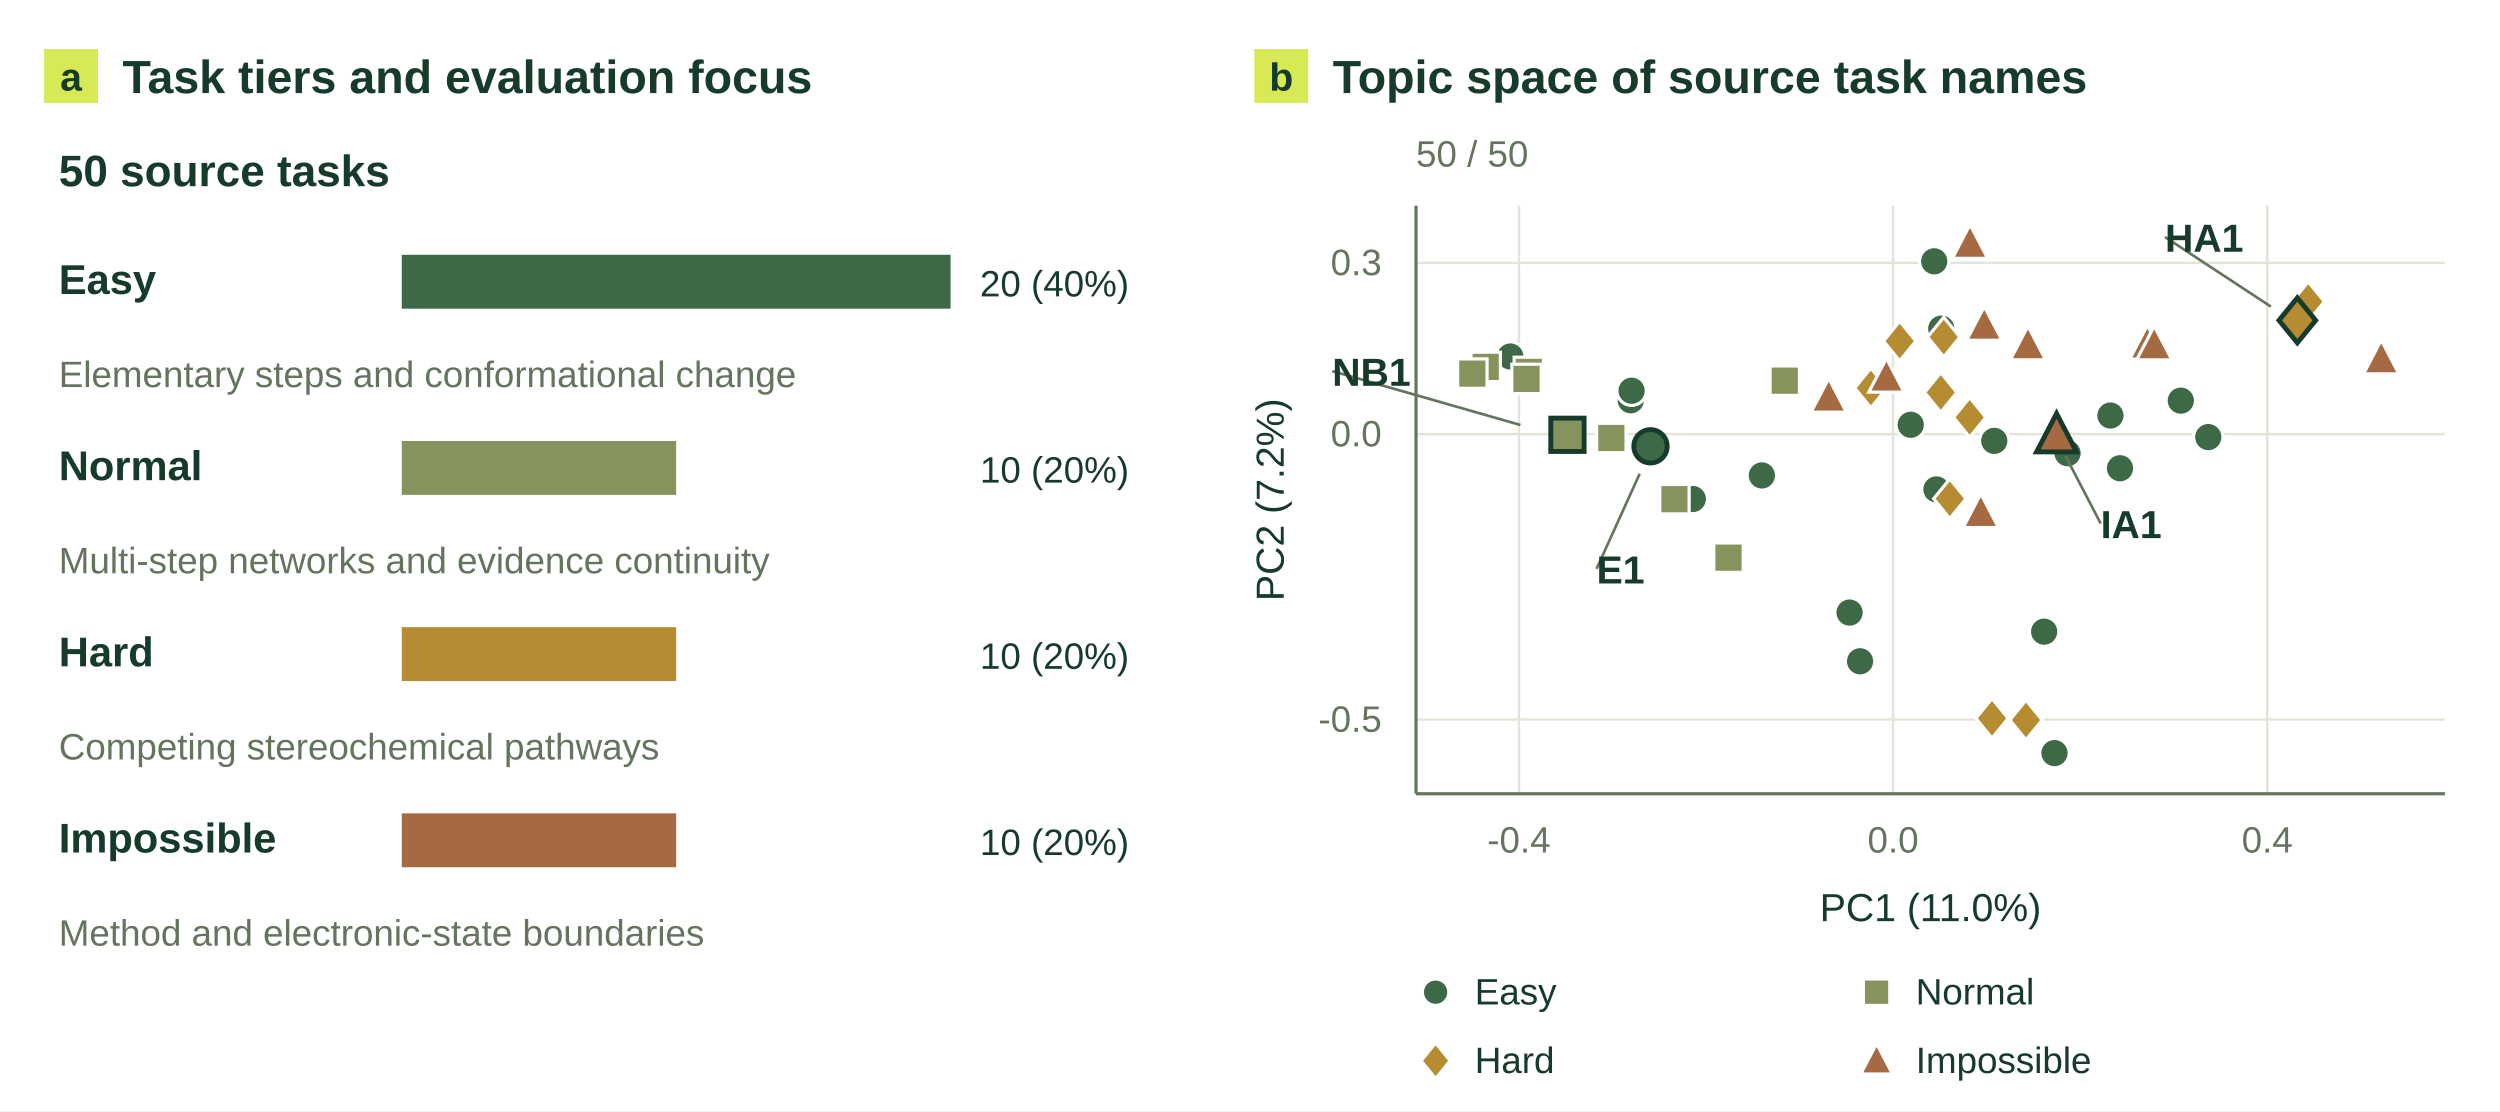
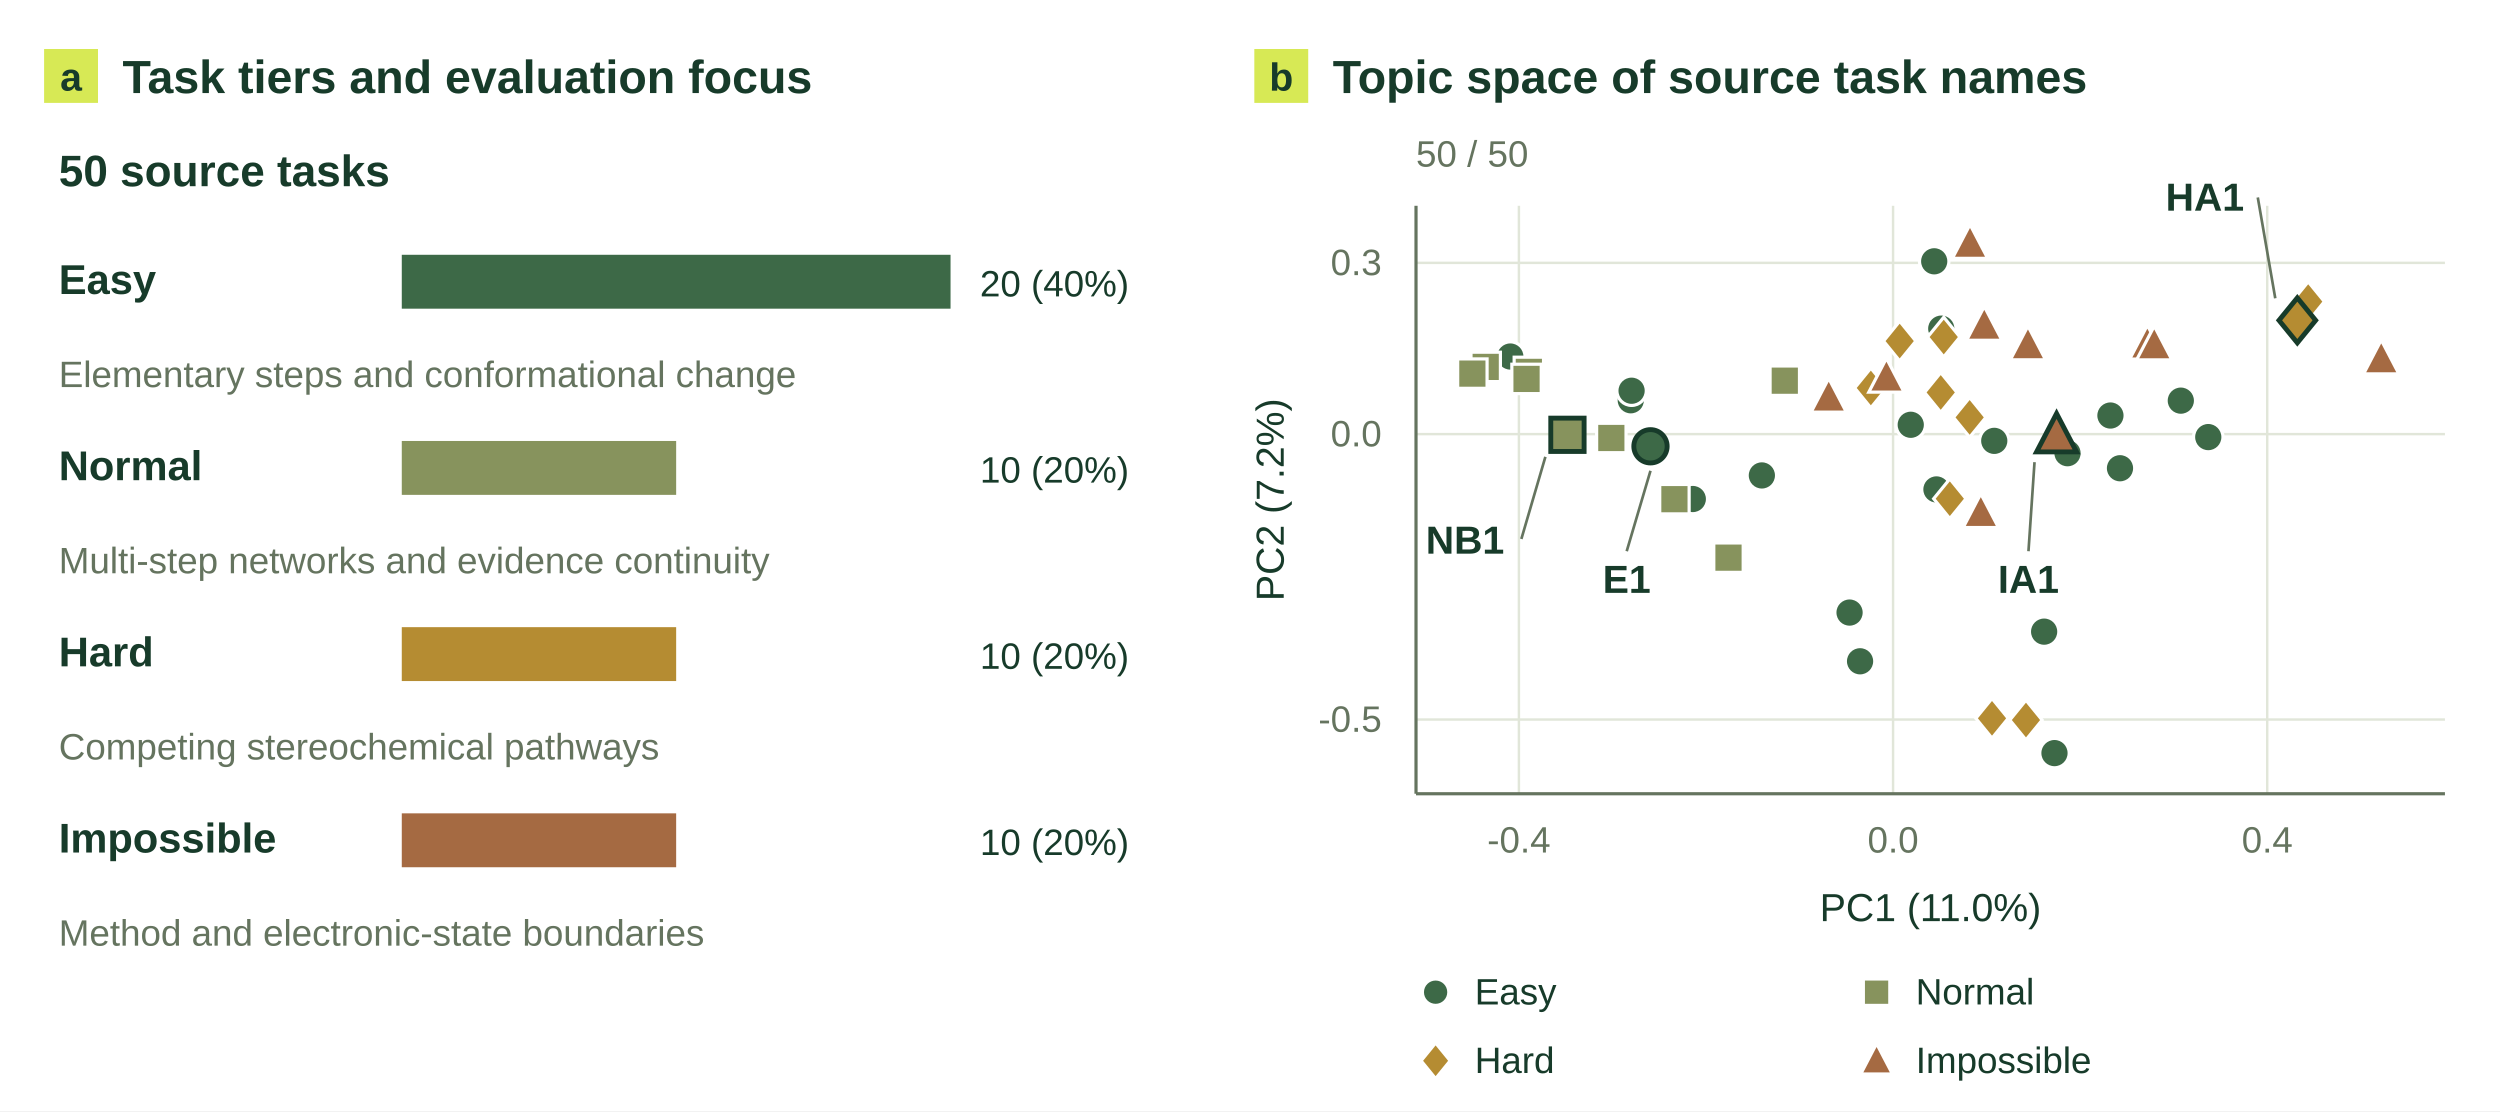
<svg xmlns="http://www.w3.org/2000/svg" width="180mm" height="80mm" viewBox="0 0 510.236 226.772">
  <rect x="0" y="0" width="510.236" height="226.772" fill="#FFFFFF" />
  <rect x="9" y="10" width="11" height="11" fill="#D7E955" />
  <text x="14.5" y="18.5" font-family="Arial" font-size="8" font-weight="bold" fill="#173B2A" text-anchor="middle">a</text>
  <text x="25" y="19" font-family="Arial" font-size="9.5" font-weight="bold" fill="#173B2A" text-anchor="start">Task tiers and evaluation focus</text>
  <rect x="256" y="10" width="11" height="11" fill="#D7E955" />
  <text x="261.5" y="18.5" font-family="Arial" font-size="8" font-weight="bold" fill="#173B2A" text-anchor="middle">b</text>
  <text x="272" y="19" font-family="Arial" font-size="9.5" font-weight="bold" fill="#173B2A" text-anchor="start">Topic space of source task names</text>
  <text x="12" y="38" font-family="Arial" font-size="9" font-weight="bold" fill="#173B2A" text-anchor="start">50 source tasks</text>
  <text x="12" y="60" font-family="Arial" font-size="8.5" font-weight="bold" fill="#173B2A" text-anchor="start">Easy</text>
  <rect x="82" y="52" width="112.0" height="11" fill="#3D6947" />
  <text x="200" y="60.5" font-family="Arial" font-size="7.5" font-weight="normal" fill="#173B2A" text-anchor="start">20 (40%)</text>
  <text x="12" y="79" font-family="Arial" font-size="7.5" font-weight="normal" fill="#65745F" text-anchor="start">Elementary steps and conformational change</text>
  <text x="12" y="98" font-family="Arial" font-size="8.5" font-weight="bold" fill="#173B2A" text-anchor="start">Normal</text>
  <rect x="82" y="90" width="56.0" height="11" fill="#87935D" />
  <text x="200" y="98.5" font-family="Arial" font-size="7.5" font-weight="normal" fill="#173B2A" text-anchor="start">10 (20%)</text>
  <text x="12" y="117" font-family="Arial" font-size="7.5" font-weight="normal" fill="#65745F" text-anchor="start">Multi-step networks and evidence continuity</text>
  <text x="12" y="136" font-family="Arial" font-size="8.5" font-weight="bold" fill="#173B2A" text-anchor="start">Hard</text>
  <rect x="82" y="128" width="56.0" height="11" fill="#B58C32" />
  <text x="200" y="136.5" font-family="Arial" font-size="7.5" font-weight="normal" fill="#173B2A" text-anchor="start">10 (20%)</text>
  <text x="12" y="155" font-family="Arial" font-size="7.5" font-weight="normal" fill="#65745F" text-anchor="start">Competing stereochemical pathways</text>
  <text x="12" y="174" font-family="Arial" font-size="8.5" font-weight="bold" fill="#173B2A" text-anchor="start">Impossible</text>
  <rect x="82" y="166" width="56.0" height="11" fill="#A56A42" />
  <text x="200" y="174.5" font-family="Arial" font-size="7.5" font-weight="normal" fill="#173B2A" text-anchor="start">10 (20%)</text>
  <text x="12" y="193" font-family="Arial" font-size="7.5" font-weight="normal" fill="#65745F" text-anchor="start">Method and electronic-state boundaries</text>
  <line x1="310.0" y1="42" x2="310.0" y2="162" stroke="#E1E6D9" stroke-width="0.5" />
  <text x="310.0" y="174" font-family="Arial" font-size="7.5" font-weight="normal" fill="#65745F" text-anchor="middle">-0.4</text>
  <line x1="386.364" y1="42" x2="386.364" y2="162" stroke="#E1E6D9" stroke-width="0.5" />
  <text x="386.364" y="174" font-family="Arial" font-size="7.5" font-weight="normal" fill="#65745F" text-anchor="middle">0.0</text>
  <line x1="462.727" y1="42" x2="462.727" y2="162" stroke="#E1E6D9" stroke-width="0.5" />
  <text x="462.727" y="174" font-family="Arial" font-size="7.5" font-weight="normal" fill="#65745F" text-anchor="middle">0.4</text>
  <line x1="289" y1="146.854" x2="499" y2="146.854" stroke="#E1E6D9" stroke-width="0.5" />
  <text x="282" y="149.354" font-family="Arial" font-size="7.5" font-weight="normal" fill="#65745F" text-anchor="end">-0.5</text>
  <line x1="289" y1="88.602" x2="499" y2="88.602" stroke="#E1E6D9" stroke-width="0.5" />
  <text x="282" y="91.102" font-family="Arial" font-size="7.5" font-weight="normal" fill="#65745F" text-anchor="end">0.0</text>
  <line x1="289" y1="53.65" x2="499" y2="53.65" stroke="#E1E6D9" stroke-width="0.5" />
  <text x="282" y="56.15" font-family="Arial" font-size="7.5" font-weight="normal" fill="#65745F" text-anchor="end">0.3</text>
  <line x1="289" y1="162" x2="499" y2="162" stroke="#65745F" stroke-width="0.65" />
  <line x1="289" y1="42" x2="289" y2="162" stroke="#65745F" stroke-width="0.65" />
  <text x="394.0" y="188" font-family="Arial" font-size="8" font-weight="normal" fill="#173B2A" text-anchor="middle">PC1 (11.0%)</text>
  <text x="262" y="102.0" font-family="Arial" font-size="8" font-weight="normal" fill="#173B2A" text-anchor="middle" transform="rotate(-90 262 102.0)">PC2 (7.2%)</text>
  <text x="289" y="34" font-family="Arial" font-size="7.5" font-weight="normal" fill="#65745F" text-anchor="start">50 / 50</text>
  <circle fill="#3D6947" stroke="#FFFFFF" stroke-width="0.65" data-task-id="D1" data-tier="easy" cx="379.629" cy="134.966" r="3.0" />
  <circle fill="#3D6947" stroke="#FFFFFF" stroke-width="0.65" data-task-id="D3" data-tier="easy" cx="417.196" cy="128.916" r="3.0" />
  <circle fill="#3D6947" stroke="#FFFFFF" stroke-width="0.65" data-task-id="D4" data-tier="easy" cx="419.309" cy="153.703" r="3.0" />
  <circle fill="#3D6947" stroke="#FFFFFF" stroke-width="0.65" data-task-id="F1" data-tier="easy" cx="332.832" cy="81.694" r="3.0" />
  <circle fill="#3D6947" stroke="#FFFFFF" stroke-width="0.65" data-task-id="F4" data-tier="easy" cx="332.999" cy="79.746" r="3.0" />
  <circle fill="#3D6947" stroke="#FFFFFF" stroke-width="0.65" data-task-id="G2" data-tier="easy" cx="389.972" cy="86.696" r="3.0" />
  <circle fill="#3D6947" stroke="#FFFFFF" stroke-width="0.65" data-task-id="G3" data-tier="easy" cx="377.485" cy="125.022" r="3.0" />
  <circle fill="#3D6947" stroke="#FFFFFF" stroke-width="0.65" data-task-id="L1" data-tier="easy" cx="450.695" cy="89.207" r="3.0" />
  <circle fill="#3D6947" stroke="#FFFFFF" stroke-width="0.65" data-task-id="L2" data-tier="easy" cx="430.728" cy="84.806" r="3.0" />
  <circle fill="#3D6947" stroke="#FFFFFF" stroke-width="0.65" data-task-id="M1" data-tier="easy" cx="421.969" cy="92.498" r="3.0" />
  <circle fill="#3D6947" stroke="#FFFFFF" stroke-width="0.65" data-task-id="M14" data-tier="easy" cx="407.018" cy="89.977" r="3.0" />
  <circle fill="#3D6947" stroke="#FFFFFF" stroke-width="0.65" data-task-id="M15" data-tier="easy" cx="396.2" cy="67.074" r="3.0" />
  <circle fill="#3D6947" stroke="#FFFFFF" stroke-width="0.65" data-task-id="M16" data-tier="easy" cx="308.248" cy="72.765" r="3.0" />
  <circle fill="#3D6947" stroke="#FFFFFF" stroke-width="0.65" data-task-id="M17" data-tier="easy" cx="359.586" cy="97.034" r="3.0" />
  <circle fill="#3D6947" stroke="#FFFFFF" stroke-width="0.65" data-task-id="M3" data-tier="easy" cx="394.761" cy="53.332" r="3.0" />
  <circle fill="#3D6947" stroke="#FFFFFF" stroke-width="0.65" data-task-id="M8" data-tier="easy" cx="445.093" cy="81.77" r="3.0" />
  <circle fill="#3D6947" stroke="#FFFFFF" stroke-width="0.65" data-task-id="P2" data-tier="easy" cx="432.678" cy="95.566" r="3.0" />
  <circle fill="#3D6947" stroke="#FFFFFF" stroke-width="0.65" data-task-id="P3" data-tier="easy" cx="395.217" cy="99.891" r="3.0" />
  <circle fill="#3D6947" stroke="#FFFFFF" stroke-width="0.65" data-task-id="X1" data-tier="easy" cx="345.493" cy="101.847" r="3.0" />
  <polygon fill="#87935D" stroke="#FFFFFF" stroke-width="0.65" data-task-id="NI1" data-tier="normal" points="300.222,71.883 306.222,71.883 306.222,77.883 300.222,77.883" />
  <polygon fill="#87935D" stroke="#FFFFFF" stroke-width="0.65" data-task-id="NI5" data-tier="normal" points="297.502,73.251 303.502,73.251 303.502,79.251 297.502,79.251" />
  <polygon fill="#87935D" stroke="#FFFFFF" stroke-width="0.65" data-task-id="NQ1" data-tier="normal" points="349.776,110.814 355.776,110.814 355.776,116.814 349.776,116.814" />
  <polygon fill="#87935D" stroke="#FFFFFF" stroke-width="0.65" data-task-id="NQ5" data-tier="normal" points="361.264,74.695 367.264,74.695 367.264,80.695 361.264,80.695" />
  <polygon fill="#87935D" stroke="#FFFFFF" stroke-width="0.65" data-task-id="NR1" data-tier="normal" points="309.029,72.9 315.029,72.9 315.029,78.9 309.029,78.9" />
  <polygon fill="#87935D" stroke="#FFFFFF" stroke-width="0.65" data-task-id="NU3" data-tier="normal" points="325.865,86.39 331.865,86.39 331.865,92.39 325.865,92.39" />
  <polygon fill="#87935D" stroke="#FFFFFF" stroke-width="0.65" data-task-id="NU5" data-tier="normal" points="316.935,86.184 322.935,86.184 322.935,92.184 316.935,92.184" />
  <polygon fill="#87935D" stroke="#FFFFFF" stroke-width="0.65" data-task-id="NU6" data-tier="normal" points="338.742,98.879 344.742,98.879 344.742,104.879 338.742,104.879" />
  <polygon fill="#87935D" stroke="#FFFFFF" stroke-width="0.65" data-task-id="NY3" data-tier="normal" points="308.558,74.336 314.558,74.336 314.558,80.336 308.558,80.336" />
  <polygon fill="#B58C32" stroke="#FFFFFF" stroke-width="0.65" data-task-id="HA6" data-tier="hard" points="471.091,57.508 474.391,61.558 471.091,65.608 467.791,61.558" />
  <polygon fill="#B58C32" stroke="#FFFFFF" stroke-width="0.65" data-task-id="HA8" data-tier="hard" points="396.092,76.047 399.392,80.097 396.092,84.147 392.792,80.097" />
  <polygon fill="#B58C32" stroke="#FFFFFF" stroke-width="0.65" data-task-id="HB1" data-tier="hard" points="406.557,142.555 409.857,146.605 406.557,150.655 403.257,146.605" />
  <polygon fill="#B58C32" stroke="#FFFFFF" stroke-width="0.65" data-task-id="HB10" data-tier="hard" points="413.489,142.906 416.789,146.956 413.489,151.006 410.189,146.956" />
  <polygon fill="#B58C32" stroke="#FFFFFF" stroke-width="0.65" data-task-id="HD2" data-tier="hard" points="397.945,97.737 401.245,101.787 397.945,105.837 394.645,101.787" />
  <polygon fill="#B58C32" stroke="#FFFFFF" stroke-width="0.65" data-task-id="HF1" data-tier="hard" points="401.997,81.139 405.297,85.189 401.997,89.239 398.697,85.189" />
  <polygon fill="#B58C32" stroke="#FFFFFF" stroke-width="0.65" data-task-id="HH1" data-tier="hard" points="396.707,64.742 400.007,68.792 396.707,72.842 393.407,68.792" />
  <polygon fill="#B58C32" stroke="#FFFFFF" stroke-width="0.65" data-task-id="HI1" data-tier="hard" points="387.716,65.562 391.016,69.612 387.716,73.662 384.416,69.612" />
  <polygon fill="#B58C32" stroke="#FFFFFF" stroke-width="0.65" data-task-id="HL1" data-tier="hard" points="381.83,75.131 385.13,79.181 381.83,83.231 378.53,79.181" />
  <polygon fill="#A56A42" stroke="#FFFFFF" stroke-width="0.65" data-task-id="IA5" data-tier="impossible" points="485.996,69.396 489.596,76.296 482.396,76.296" />
  <polygon fill="#A56A42" stroke="#FFFFFF" stroke-width="0.65" data-task-id="IA7" data-tier="impossible" points="413.892,66.537 417.492,73.437 410.292,73.437" />
  <polygon fill="#A56A42" stroke="#FFFFFF" stroke-width="0.65" data-task-id="IA9" data-tier="impossible" points="373.232,77.217 376.832,84.117 369.632,84.117" />
  <polygon fill="#A56A42" stroke="#FFFFFF" stroke-width="0.65" data-task-id="IB9" data-tier="impossible" points="404.273,100.77 407.873,107.67 400.673,107.67" />
  <polygon fill="#A56A42" stroke="#FFFFFF" stroke-width="0.65" data-task-id="IC3" data-tier="impossible" points="438.262,66.388 441.862,73.288 434.662,73.288" />
  <polygon fill="#A56A42" stroke="#FFFFFF" stroke-width="0.65" data-task-id="ID2" data-tier="impossible" points="385.011,73.131 388.611,80.031 381.411,80.031" />
  <polygon fill="#A56A42" stroke="#FFFFFF" stroke-width="0.65" data-task-id="IE2" data-tier="impossible" points="402.068,45.827 405.668,52.727 398.468,52.727" />
  <polygon fill="#A56A42" stroke="#FFFFFF" stroke-width="0.65" data-task-id="IF3" data-tier="impossible" points="439.672,66.54 443.272,73.44 436.072,73.44" />
  <polygon fill="#A56A42" stroke="#FFFFFF" stroke-width="0.65" data-task-id="IG8" data-tier="impossible" points="404.982,62.54 408.582,69.44 401.382,69.44" />
  <circle fill="#3D6947" stroke="#173B2A" stroke-width="1" data-task-id="E1" data-tier="easy" cx="336.855" cy="91.087" r="3.4" />
  <polygon fill="#87935D" stroke="#173B2A" stroke-width="1" data-task-id="NB1" data-tier="normal" points="316.506,85.34 323.306,85.34 323.306,92.14 316.506,92.14" />
  <polygon fill="#B58C32" stroke="#173B2A" stroke-width="1" data-task-id="HA1" data-tier="hard" points="468.87,60.789 472.61,65.379 468.87,69.969 465.13,65.379" />
  <polygon fill="#A56A42" stroke="#173B2A" stroke-width="1" data-task-id="IA1" data-tier="impossible" points="419.734,84.407 423.814,92.227 415.654,92.227" />
-   <line x1="334.655" y1="96.687" x2="325.855" y2="116.087" stroke="#65745F" stroke-width="0.55" />
-   <text x="325.855" y="119.087" font-family="Arial" font-size="8" font-weight="bold" fill="#173B2A" text-anchor="start">E1</text>
-   <line x1="310.306" y1="86.74" x2="271.906" y2="75.74" stroke="#65745F" stroke-width="0.55" />
-   <text x="271.906" y="78.74" font-family="Arial" font-size="8" font-weight="bold" fill="#173B2A" text-anchor="start">NB1</text>
-   <line x1="463.47" y1="62.579" x2="441.87" y2="48.379" stroke="#65745F" stroke-width="0.55" />
-   <text x="441.87" y="51.379" font-family="Arial" font-size="8" font-weight="bold" fill="#173B2A" text-anchor="start">HA1</text>
-   <line x1="421.534" y1="93.027" x2="428.734" y2="106.827" stroke="#65745F" stroke-width="0.55" />
-   <text x="428.734" y="109.827" font-family="Arial" font-size="8" font-weight="bold" fill="#173B2A" text-anchor="start">IA1</text>
+   <line x1="336.855" y1="96.087" x2="332" y2="112.5" stroke="#65745F" stroke-width="0.55" />
+   <text x="332" y="121" font-family="Arial" font-size="8" font-weight="bold" fill="#173B2A" text-anchor="middle">E1</text>
+   <line x1="315.406" y1="93.24" x2="310.5" y2="110" stroke="#65745F" stroke-width="0.55" />
+   <text x="299" y="113" font-family="Arial" font-size="8" font-weight="bold" fill="#173B2A" text-anchor="middle">NB1</text>
+   <line x1="464.37" y1="60.879" x2="460.8" y2="40.3" stroke="#65745F" stroke-width="0.55" />
+   <text x="450" y="43" font-family="Arial" font-size="8" font-weight="bold" fill="#173B2A" text-anchor="middle">HA1</text>
+   <line x1="415.234" y1="94.327" x2="414" y2="112.5" stroke="#65745F" stroke-width="0.55" />
+   <text x="414" y="121" font-family="Arial" font-size="8" font-weight="bold" fill="#173B2A" text-anchor="middle">IA1</text>
  <circle fill="#3D6947" stroke="#FFFFFF" stroke-width="0.65" cx="293" cy="202.5" r="2.7" />
  <text x="301" y="205" font-family="Arial" font-size="7.5" font-weight="normal" fill="#173B2A" text-anchor="start">Easy</text>
  <polygon fill="#87935D" stroke="#FFFFFF" stroke-width="0.65" points="380.3,199.8 385.7,199.8 385.7,205.2 380.3,205.2" />
  <text x="391" y="205" font-family="Arial" font-size="7.5" font-weight="normal" fill="#173B2A" text-anchor="start">Normal</text>
  <polygon fill="#B58C32" stroke="#FFFFFF" stroke-width="0.65" points="293,212.855 295.97,216.5 293,220.145 290.03,216.5" />
  <text x="301" y="219" font-family="Arial" font-size="7.5" font-weight="normal" fill="#173B2A" text-anchor="start">Hard</text>
  <polygon fill="#A56A42" stroke="#FFFFFF" stroke-width="0.65" points="383,212.99 386.24,219.2 379.76,219.2" />
  <text x="391" y="219" font-family="Arial" font-size="7.5" font-weight="normal" fill="#173B2A" text-anchor="start">Impossible</text>
</svg>
